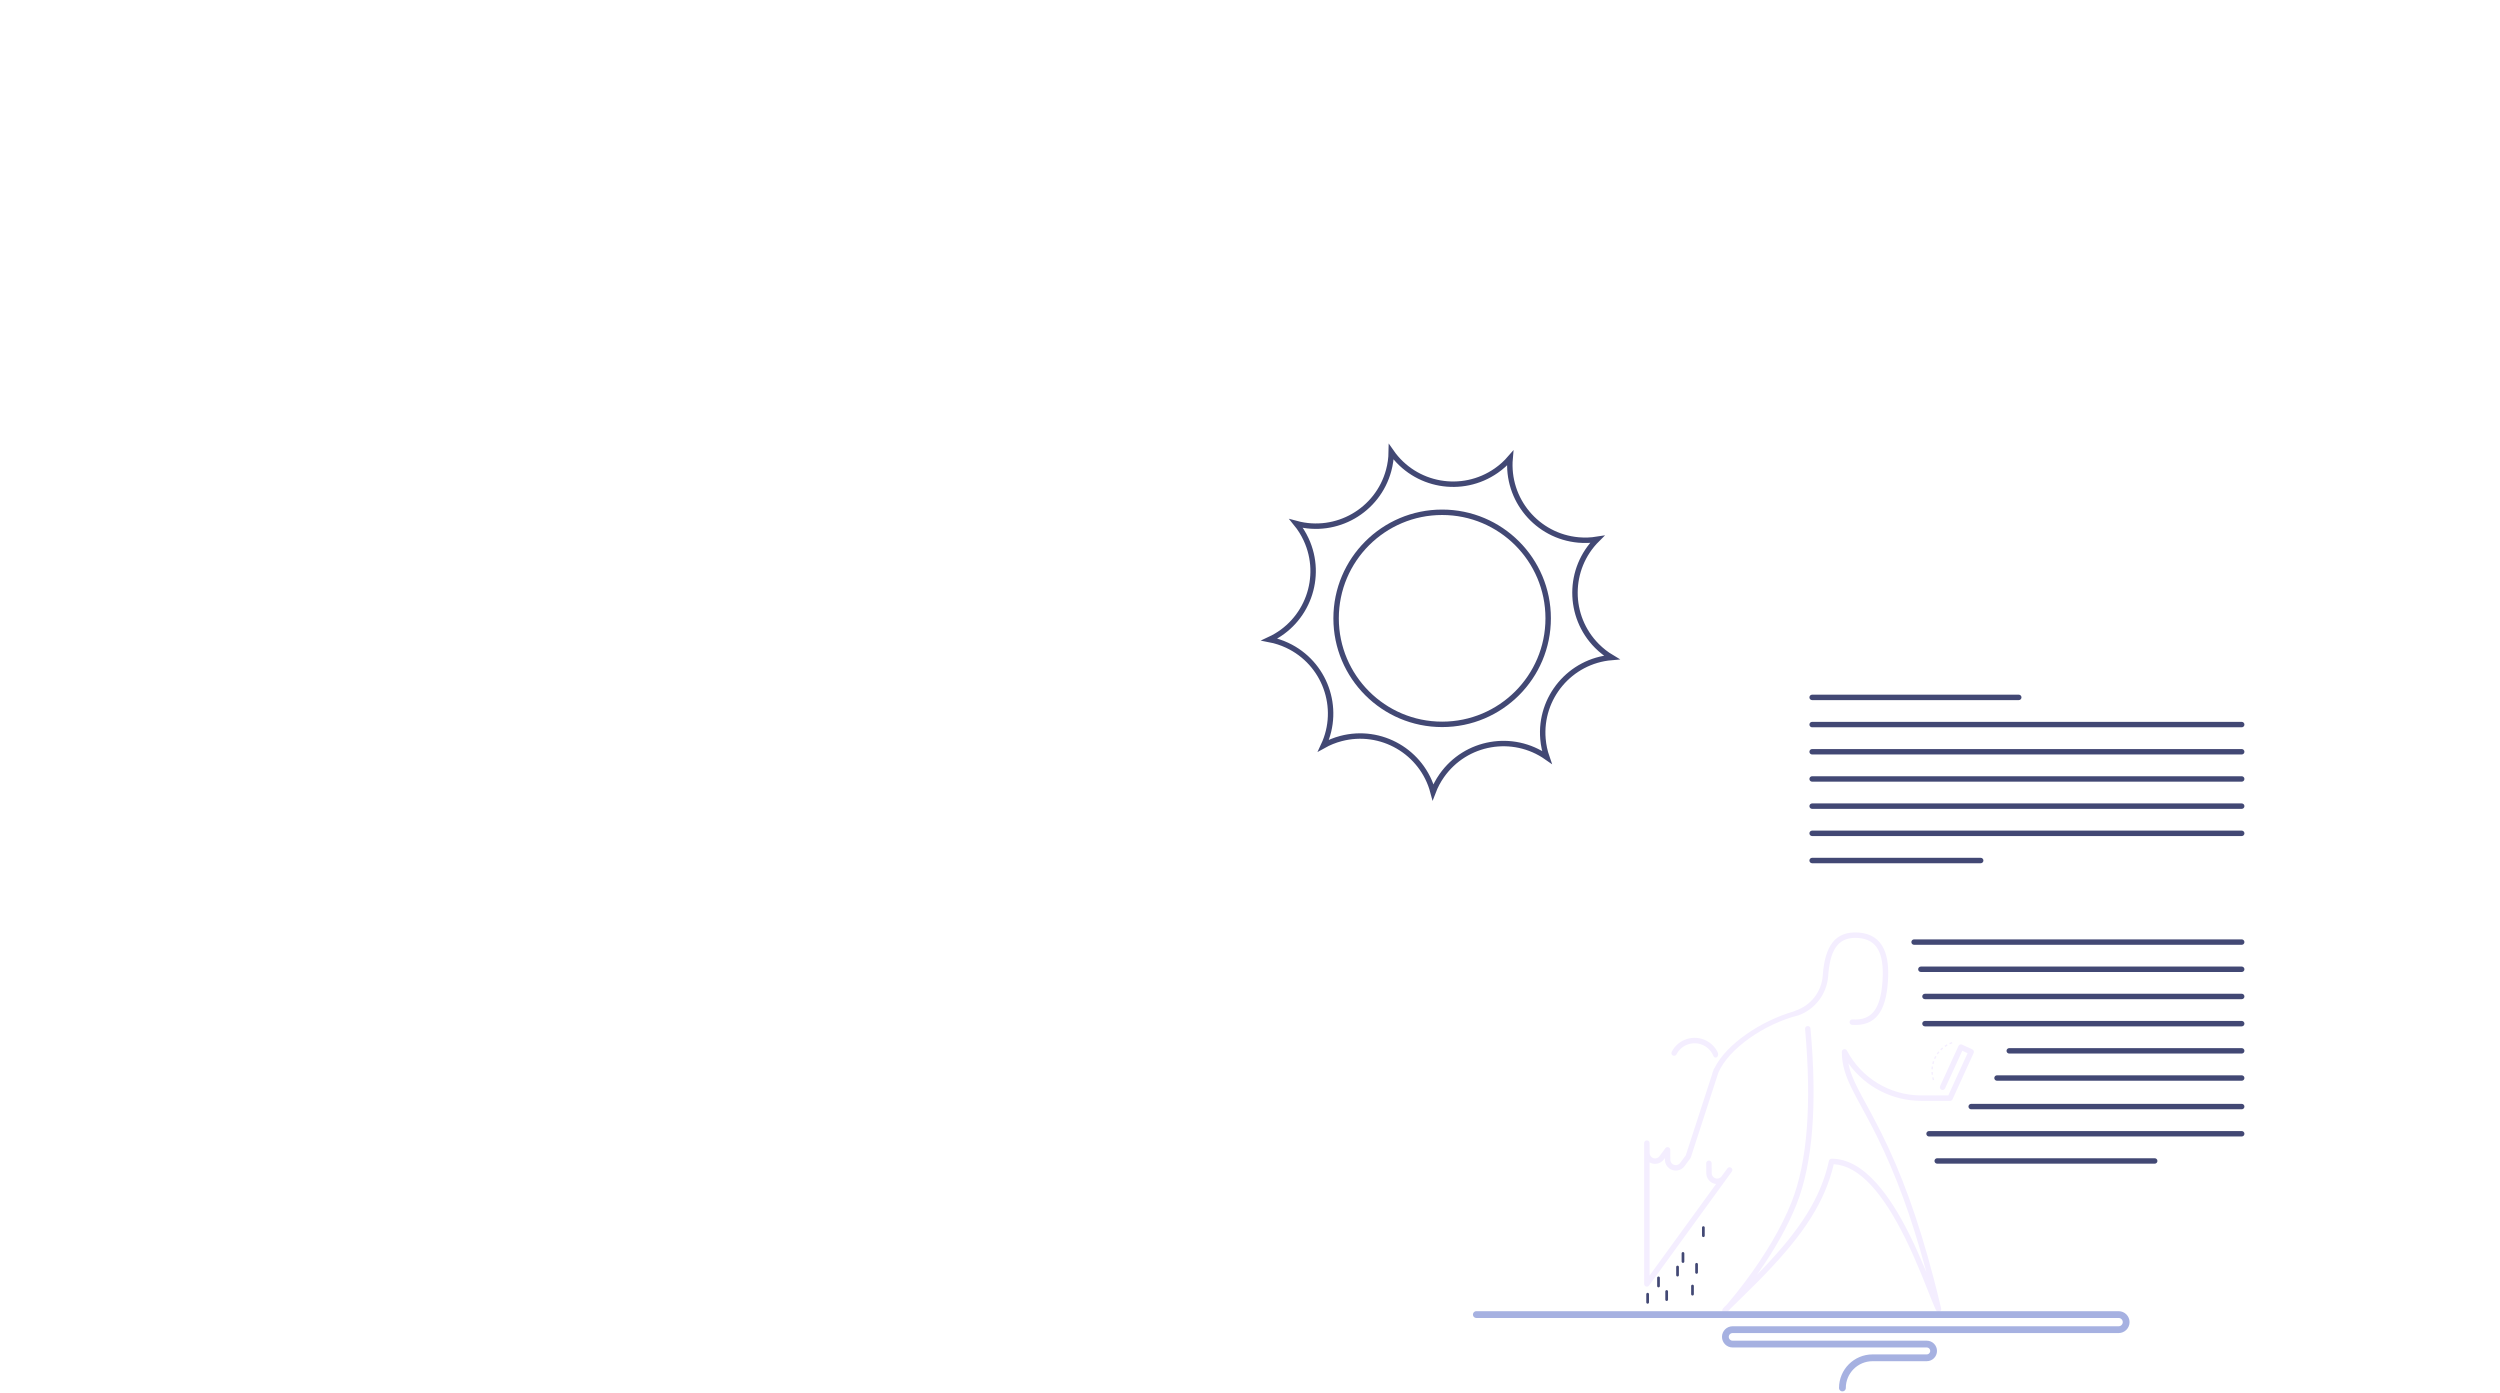
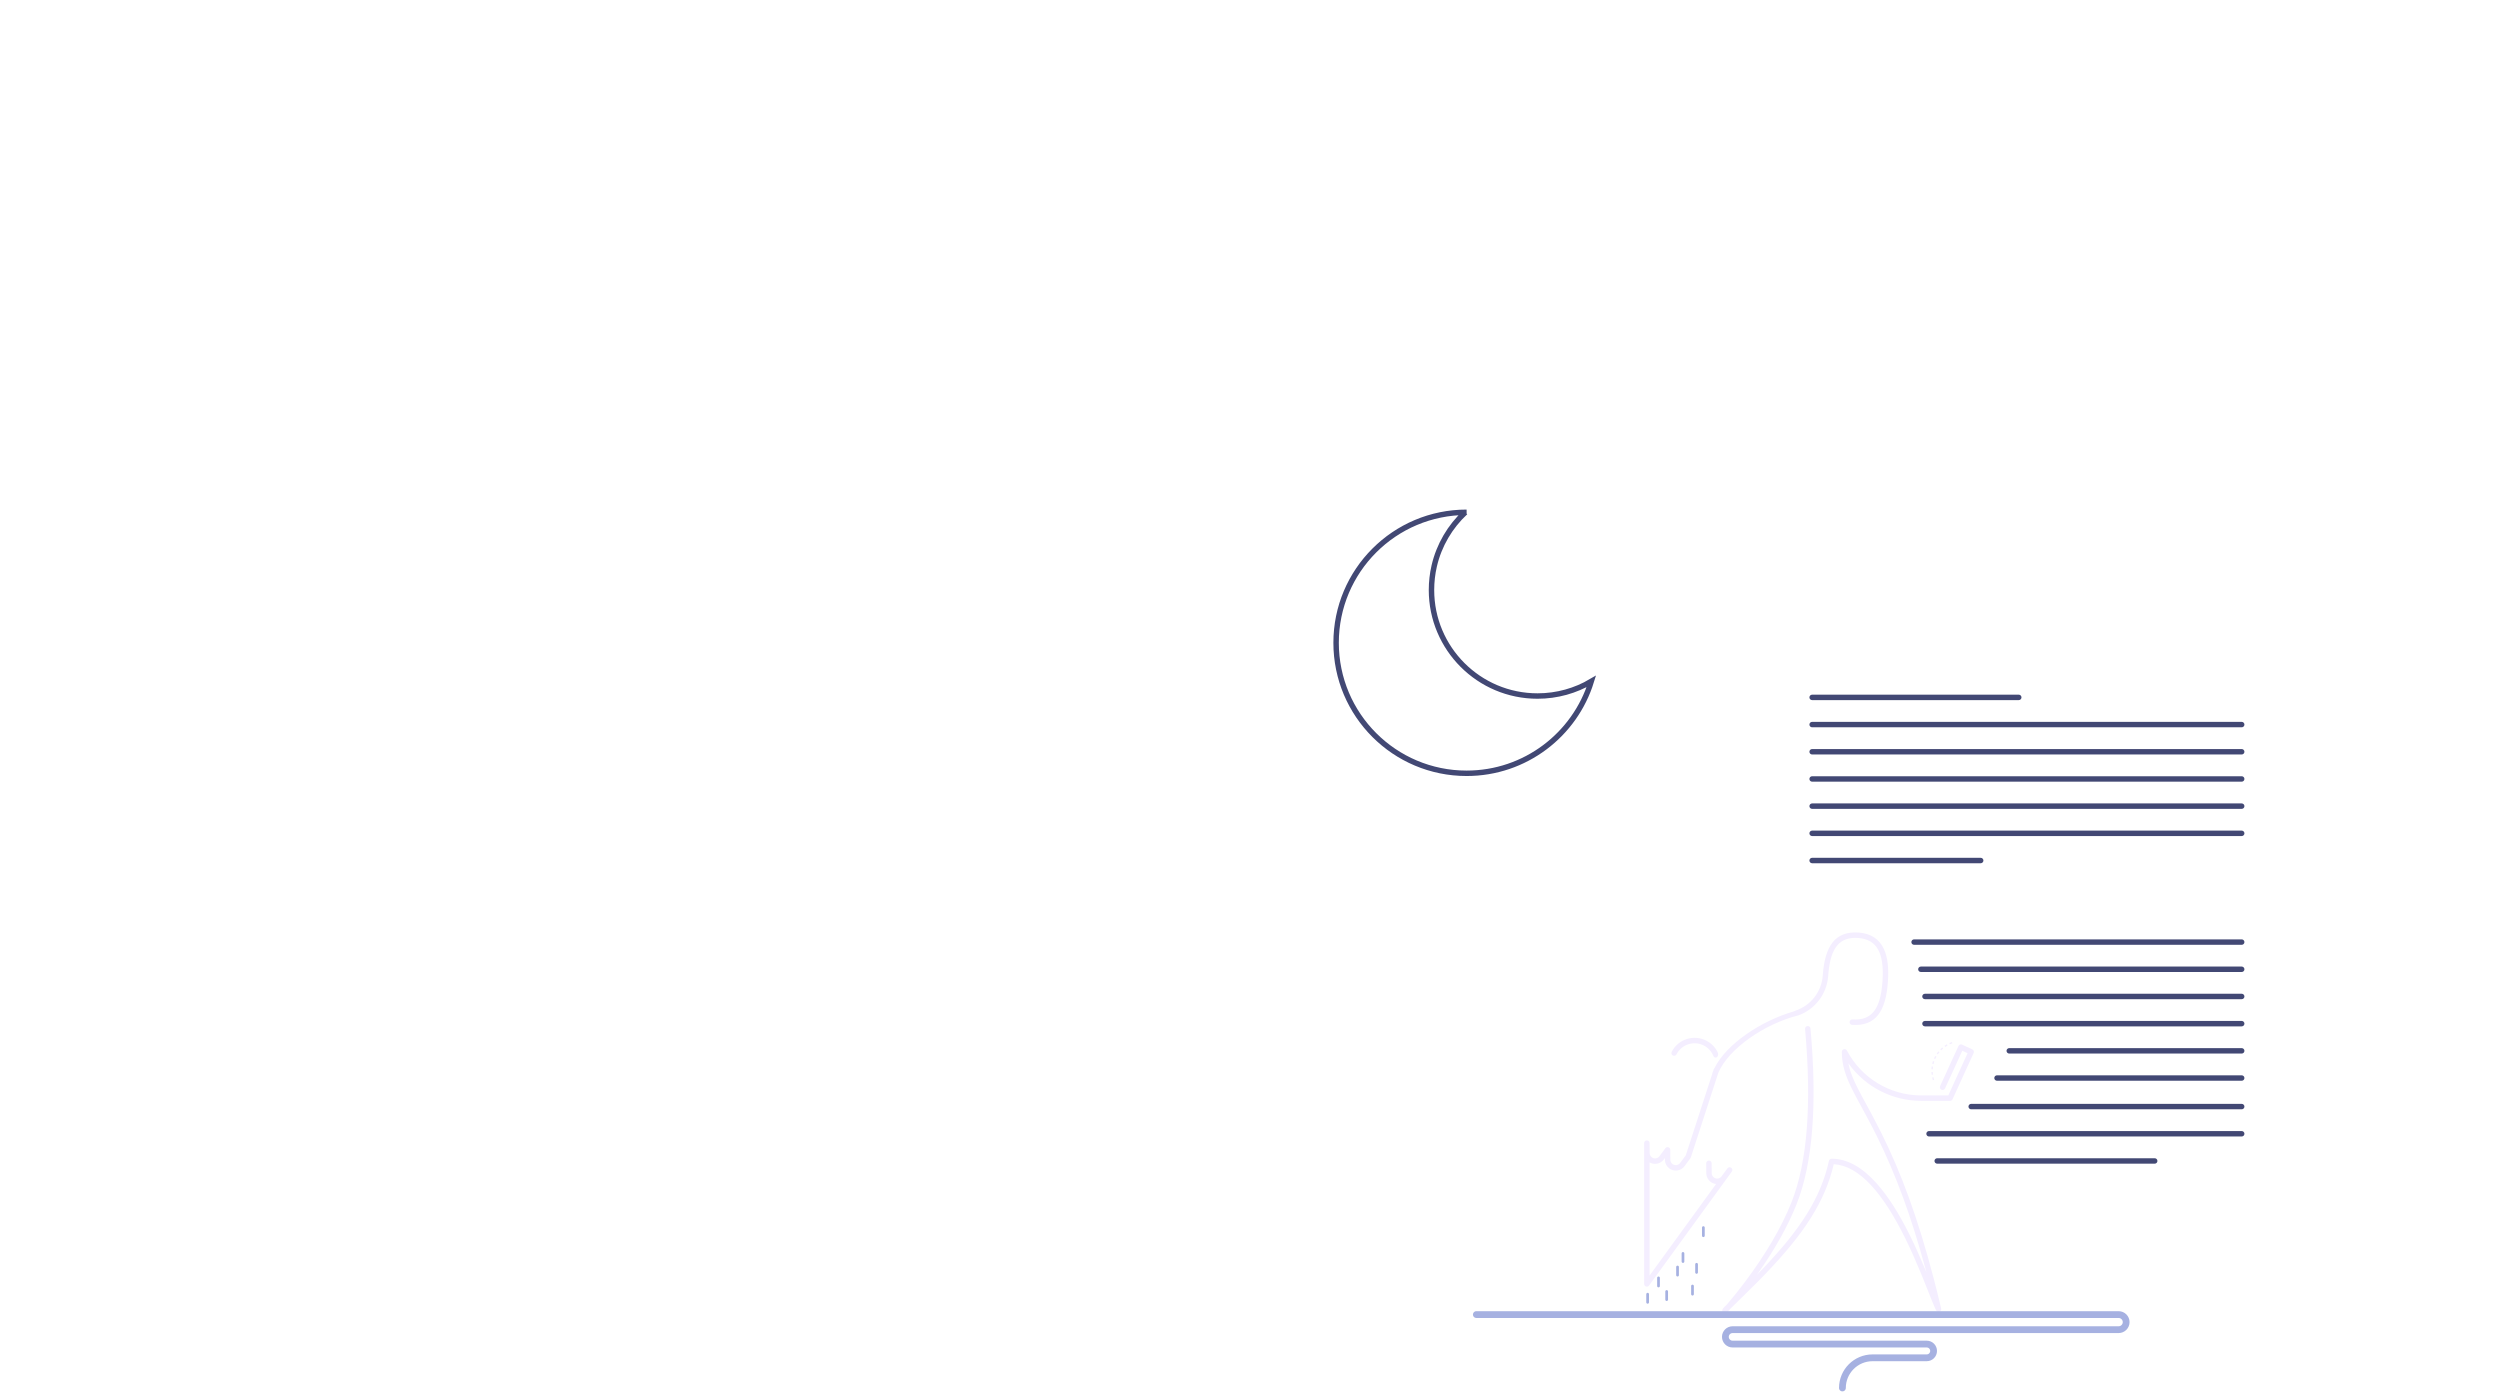
<svg xmlns="http://www.w3.org/2000/svg" width="1839px" height="1024px" viewBox="0 0 1839 1024" version="1.1">
  <g id="figure2-dark" stroke="none" stroke-width="1" fill="none" fill-rule="evenodd">
    <path d="M1331.8,756.563 C1336.834,812.568 1333.472,855.568 1321.653,885.605 C1315.126,902.193 1305.234,919.455 1293.465,936.225 L1292.37,937.773 L1293.339,936.779 L1295.203,934.853 L1296.906,933.079 C1324.458,904.208 1339.366,881.088 1345.377,853.909 C1345.58,852.992 1346.393,852.339 1347.333,852.339 C1358.891,852.339 1369.882,858.702 1380.396,870.428 C1388.885,879.894 1396.873,892.609 1404.641,908.209 L1405.137,909.208 C1409.001,917.039 1412.549,925 1416.367,934.22 L1417.113,936.031 L1416.838,935.006 C1405.758,893.948 1394.202,863.323 1380.952,836.467 L1380.519,835.592 C1378.405,831.332 1376.303,827.266 1373.928,822.812 L1366.036,808.216 L1365.078,806.416 L1364.427,805.175 L1363.77,803.909 C1360.355,797.279 1358.334,792.583 1356.915,787.798 C1355.529,783.123 1354.845,778.583 1354.845,773.759 C1354.845,771.669 1357.647,770.977 1358.621,772.827 C1369.19,792.897 1389.912,805.537 1412.567,805.788 L1413.254,805.792 L1433.184,805.791 L1447.35,774.734 L1443.466,772.922 L1430.784,800.619 C1430.346,801.576 1429.247,802.023 1428.274,801.666 L1428.129,801.606 C1427.171,801.168 1426.724,800.069 1427.082,799.097 L1427.141,798.952 L1440.663,769.422 C1441.104,768.46 1442.211,768.014 1443.186,768.38 L1443.332,768.441 L1450.843,771.945 C1451.792,772.387 1452.232,773.479 1451.878,774.446 L1451.819,774.59 L1436.294,808.624 C1435.991,809.29 1435.35,809.734 1434.628,809.79 L1434.472,809.796 L1413.254,809.796 C1392.018,809.796 1372.302,799.565 1360.049,782.69 L1359.644,782.125 C1359.887,783.385 1360.184,784.638 1360.537,785.901 L1360.756,786.661 L1360.982,787.402 L1361.225,788.163 L1361.488,788.95 C1363.064,793.553 1365.387,798.485 1369.251,805.732 L1376.245,818.654 L1377.465,820.931 C1379.657,825.043 1381.621,828.83 1383.575,832.743 L1384.108,833.813 C1398.384,862.581 1410.696,895.553 1422.516,940.782 C1424.344,947.777 1426.142,955.01 1427.908,962.492 C1428.457,964.818 1425.201,965.977 1424.156,963.827 L1423.862,963.211 L1423.502,962.426 L1422.98,961.246 C1422.431,959.982 1421.798,958.458 1421.035,956.574 L1415.531,942.778 L1414.583,940.433 L1413.618,938.064 L1412.586,935.561 C1408.83,926.497 1405.337,918.667 1401.544,910.979 C1384.944,877.34 1367.609,857.554 1349.058,856.397 L1348.919,856.389 L1348.898,856.484 C1342.394,884.055 1326.934,907.564 1298.957,936.728 L1295.123,940.688 L1292.546,943.311 C1288.639,947.263 1284.337,951.504 1277.681,957.99 L1273.077,962.47 L1272.184,963.479 L1271.614,964.109 L1271.277,964.473 C1271.119,964.644 1270.974,964.796 1270.846,964.929 L1270.52,965.259 C1270.278,965.495 1270.145,965.612 1269.911,965.749 L1269.837,965.802 L1269.773,965.842 C1269.622,965.923 1269.424,965.938 1268.555,966 L1268.124,965.842 C1267.523,965.608 1267.446,965.473 1266.984,964.665 L1266.913,964.262 C1266.856,963.916 1266.868,963.855 1266.922,963.595 L1267.032,963.245 L1267.065,963.16 C1267.071,963.148 1267.077,963.136 1267.083,963.124 L1267.216,962.889 L1267.241,962.85 C1267.346,962.689 1267.514,962.468 1267.756,962.17 L1268.176,961.663 L1268.313,961.516 L1270.174,959.707 L1270.588,959.233 L1271.415,958.274 C1274.918,954.19 1279.104,948.984 1283.414,943.247 L1283.932,942.556 C1298.275,923.364 1310.41,903.238 1317.925,884.14 C1329.476,854.782 1332.793,812.362 1327.81,756.921 C1327.711,755.82 1328.524,754.847 1329.626,754.748 C1330.728,754.649 1331.701,755.461 1331.8,756.563 Z M1367.157,685.983 C1376.237,686.618 1382.397,690.803 1385.779,698.076 C1388.605,704.152 1389.445,712.188 1388.737,722.309 C1387.218,744.019 1379.629,755.09 1362.406,753.887 C1361.302,753.81 1360.47,752.853 1360.547,751.75 C1360.624,750.647 1361.582,749.815 1362.685,749.892 C1377.132,750.902 1383.355,741.824 1384.74,722.03 L1384.817,720.825 C1385.953,701.339 1380.853,690.954 1366.877,689.977 C1353.002,689.008 1346.713,697.343 1345.01,715.539 L1344.912,716.665 L1344.788,718.289 C1343.704,731.286 1335.152,742.452 1322.92,746.908 C1322.5,747 1322.864,746.907 1322.5,747 C1297.673,753.339 1271.562,771.436 1264.007,789.104 L1243.769,851.389 C1243.719,851.542 1243.651,851.689 1243.566,851.825 L1243.476,851.959 L1239.142,857.83 C1236.518,861.385 1231.509,862.139 1227.954,859.515 C1226.006,858.077 1224.818,855.838 1224.713,853.43 L1224.706,853.14 L1224.696,851.842 L1223.925,852.886 C1221.502,856.167 1217.048,857.062 1213.582,855.117 L1213.432,855.029 L1213.429,938.293 L1262.366,870.93 L1262.206,870.914 C1260.946,870.768 1259.705,870.319 1258.595,869.551 L1258.388,869.404 C1256.44,867.966 1255.252,865.727 1255.147,863.318 L1255.139,863.028 L1255.084,855.73 C1255.076,854.626 1255.964,853.724 1257.069,853.715 C1258.121,853.707 1258.989,854.513 1259.077,855.544 L1259.084,855.7 L1259.139,862.998 C1259.149,864.257 1259.751,865.438 1260.764,866.186 C1262.485,867.457 1264.889,867.142 1266.231,865.506 L1266.357,865.343 L1270.692,859.472 C1272.239,857.376 1275.355,859.595 1274.005,861.708 L1273.919,861.835 L1213.047,945.625 C1211.943,947.145 1209.578,946.434 1209.436,944.623 L1209.429,944.45 L1209.433,840.882 C1209.433,838.278 1213.258,838.212 1213.427,840.714 L1213.433,840.867 L1213.489,848.165 C1213.498,849.424 1214.1,850.605 1215.113,851.353 C1216.835,852.624 1219.239,852.31 1220.58,850.673 L1220.707,850.51 L1225.041,844.639 C1226.148,843.139 1228.488,843.843 1228.642,845.64 L1228.65,845.811 L1228.705,853.109 C1228.715,854.368 1229.317,855.549 1230.33,856.297 C1232.051,857.568 1234.456,857.254 1235.797,855.617 L1235.923,855.455 L1240.066,849.842 L1259.5,790.029 C1259.496,789.791 1259.535,789.549 1259.622,789.313 C1259.817,788.78 1260.027,788.247 1260.251,787.714 L1260.669,786.432 C1260.784,786.08 1260.986,785.781 1261.245,785.552 C1269.968,767.966 1295.422,750.934 1319.5,744 C1320.162,743.755 1320.5,743.5 1320.771,743.417 C1331.942,739.695 1339.806,729.684 1340.793,717.984 L1340.873,716.913 C1342.498,695.631 1350.106,684.792 1367.157,685.983 Z" id="Shape" fill="#F4EEFF" fill-rule="nonzero" />
    <path d="M1436,767 C1425.259,770.675 1419.125,781.966 1421.89,792.977 L1422.649,796 L1422.649,796" id="light" stroke="#F4EEFF" stroke-dasharray="2,2" />
    <path d="M1086,967 L1558.449,967 C1561.515,967 1564,969.485 1564,972.551 C1564,975.617 1561.515,978.103 1558.449,978.103 L1274.491,978.103 C1271.564,978.103 1269.192,980.475 1269.192,983.402 C1269.192,986.328 1271.564,988.701 1274.491,988.701 L1417.305,988.701 C1420.092,988.701 1422.352,990.96 1422.352,993.748 C1422.352,996.535 1420.092,998.794 1417.305,998.794 L1377.487,998.794 C1365.223,998.794 1355.282,1008.736 1355.282,1021 L1355.282,1021 L1355.282,1021" id="ground" stroke="#A6B1E1" stroke-width="5" stroke-linecap="round" stroke-linejoin="round" />
    <path d="M1262.346,763.23 C1263.444,763.365 1264.225,764.364 1264.09,765.461 C1262.813,775.819 1253.378,783.181 1243.014,781.906 C1238.975,781.409 1235.337,779.653 1232.503,777.039 C1229.401,774.177 1232.284,770.947 1234.283,773.151 C1236.622,775.73 1239.855,777.483 1243.504,777.932 C1251.671,778.937 1259.108,773.135 1260.113,764.972 C1260.248,763.875 1261.248,763.094 1262.346,763.23 Z" id="Path" fill="#F4EEFF" fill-rule="nonzero" transform="translate(1247.622, 772.632) rotate(-160) translate(-1247.622, -772.632) " />
-     <circle id="Oval" stroke="#424874" stroke-width="4" cx="1060.838" cy="454.838" r="78" />
-     <path d="M1017.06,575.119 L1017.06,575.119 L1017.06,575.119 C1018.194,544.508 994.298,518.774 963.688,517.64 C959.089,517.469 954.486,517.872 949.987,518.838 L949.987,518.838 L949.987,518.838 C970.532,496.118 968.769,461.045 946.049,440.5 C942.635,437.413 938.851,434.763 934.783,432.611 L934.783,432.611 L934.783,432.611 C965.125,428.413 986.319,400.412 982.121,370.069 C981.49,365.51 980.294,361.048 978.561,356.785 L978.561,356.785 L978.561,356.785 C1004.504,373.072 1038.738,365.245 1055.026,339.303 C1057.473,335.405 1059.425,331.218 1060.838,326.838 L1060.838,326.838 L1060.838,326.838 C1070.242,355.991 1101.498,372 1130.65,362.597 C1135.03,361.184 1139.217,359.232 1143.115,356.785 L1143.115,356.785 L1143.115,356.785 C1131.58,385.161 1145.232,417.516 1173.609,429.052 C1177.872,430.785 1182.335,431.98 1186.894,432.611 L1186.894,432.611 L1186.894,432.611 C1159.817,446.934 1149.478,480.496 1163.801,507.572 C1165.953,511.64 1168.603,515.425 1171.689,518.838 L1171.689,518.838 L1171.689,518.838 C1141.741,512.406 1112.248,531.469 1105.815,561.418 C1104.849,565.918 1104.446,570.52 1104.617,575.119 L1104.617,575.119 L1104.617,575.119 C1085.809,550.941 1050.963,546.587 1026.785,565.394 C1023.152,568.22 1019.885,571.486 1017.06,575.119 Z" id="Star" stroke="#424874" stroke-width="4" transform="translate(1060.838, 454.8382) rotate(23) translate(-1060.838, -454.8382) " />
+     <path d="M1053,434 C1053,477.078 1087.922,512 1131,512 C1145.443,512 1158.969,508.075 1170.569,501.232 C1158.464,540.389 1121.973,568.838 1078.838,568.838 C1025.819,568.838 982.838,525.858 982.838,472.838 C982.838,419.819 1025.819,376.838 1078.838,376.838 L1077.922,376.844 C1066.708,387.263 1058.565,400.942 1055,416.373 C1053.692,422.037 1053,427.938 1053,434 Z" id="Path" stroke="#424874" stroke-width="4" />
    <path d="M1585,852 C1586.105,852 1587,852.895 1587,854 C1587,855.105 1586.105,856 1585,856 L1425,856 C1423.895,856 1423,855.105 1423,854 C1423,852.895 1423.895,852 1425,852 L1585,852 Z M1649,832 C1650.105,832 1651,832.895 1651,834 C1651,835.105 1650.105,836 1649,836 L1419,836 C1417.895,836 1417,835.105 1417,834 C1417,832.895 1417.895,832 1419,832 L1649,832 Z M1649,812 C1650.105,812 1651,812.895 1651,814 C1651,815.105 1650.105,816 1649,816 L1450,816 C1448.895,816 1448,815.105 1448,814 C1448,812.895 1448.895,812 1450,812 L1649,812 Z M1649,791 C1650.105,791 1651,791.895 1651,793 C1651,794.105 1650.105,795 1649,795 L1469,795 C1467.895,795 1467,794.105 1467,793 C1467,791.895 1467.895,791 1469,791 L1649,791 Z M1649,771 C1650.105,771 1651,771.895 1651,773 C1651,774.105 1650.105,775 1649,775 L1478,775 C1476.895,775 1476,774.105 1476,773 C1476,771.895 1476.895,771 1478,771 L1649,771 Z M1649,751 C1650.105,751 1651,751.895 1651,753 C1651,754.105 1650.105,755 1649,755 L1416,755 C1414.895,755 1414,754.105 1414,753 C1414,751.895 1414.895,751 1416,751 L1649,751 Z M1649,731 C1650.105,731 1651,731.895 1651,733 C1651,734.105 1650.105,735 1649,735 L1416,735 C1414.895,735 1414,734.105 1414,733 C1414,731.895 1414.895,731 1416,731 L1649,731 Z M1649,711 C1650.105,711 1651,711.895 1651,713 C1651,714.105 1650.105,715 1649,715 L1413,715 C1411.895,715 1411,714.105 1411,713 C1411,711.895 1411.895,711 1413,711 L1649,711 Z M1649,691 C1650.105,691 1651,691.895 1651,693 C1651,694.105 1650.105,695 1649,695 L1408,695 C1406.895,695 1406,694.105 1406,693 C1406,691.895 1406.895,691 1408,691 L1649,691 Z M1457,631 C1458.105,631 1459,631.895 1459,633 C1459,634.105 1458.105,635 1457,635 L1333,635 C1331.895,635 1331,634.105 1331,633 C1331,631.895 1331.895,631 1333,631 L1457,631 Z M1649,611 C1650.105,611 1651,611.895 1651,613 C1651,614.105 1650.105,615 1649,615 L1333,615 C1331.895,615 1331,614.105 1331,613 C1331,611.895 1331.895,611 1333,611 L1649,611 Z M1649,591 C1650.105,591 1651,591.895 1651,593 C1651,594.105 1650.105,595 1649,595 L1333,595 C1331.895,595 1331,594.105 1331,593 C1331,591.895 1331.895,591 1333,591 L1649,591 Z M1649,571 C1650.105,571 1651,571.895 1651,573 C1651,574.105 1650.105,575 1649,575 L1333,575 C1331.895,575 1331,574.105 1331,573 C1331,571.895 1331.895,571 1333,571 L1649,571 Z M1649,551 C1650.105,551 1651,551.895 1651,553 C1651,554.105 1650.105,555 1649,555 L1333,555 C1331.895,555 1331,554.105 1331,553 C1331,551.895 1331.895,551 1333,551 L1649,551 Z M1649,531 C1650.105,531 1651,531.895 1651,533 C1651,534.105 1650.105,535 1649,535 L1333,535 C1331.895,535 1331,534.105 1331,533 C1331,531.895 1331.895,531 1333,531 L1649,531 Z M1485,511 C1486.105,511 1487,511.895 1487,513 C1487,514.105 1486.105,515 1485,515 L1333,515 C1331.895,515 1331,514.105 1331,513 C1331,511.895 1331.895,511 1333,511 L1485,511 Z" id="Combined-Shape" fill="#424874" />
-     <path d="M1212,951 C1212.552,951 1213,951.448 1213,952 L1213,958 C1213,958.552 1212.552,959 1212,959 C1211.448,959 1211,958.552 1211,958 L1211,952 C1211,951.448 1211.448,951 1212,951 Z M1226,949 C1226.552,949 1227,949.448 1227,950 L1227,956 C1227,956.552 1226.552,957 1226,957 C1225.448,957 1225,956.552 1225,956 L1225,950 C1225,949.448 1225.448,949 1226,949 Z M1245,945 C1245.552,945 1246,945.448 1246,946 L1246,952 C1246,952.552 1245.552,953 1245,953 C1244.448,953 1244,952.552 1244,952 L1244,946 C1244,945.448 1244.448,945 1245,945 Z M1220,939 C1220.552,939 1221,939.448 1221,940 L1221,946 C1221,946.552 1220.552,947 1220,947 C1219.448,947 1219,946.552 1219,946 L1219,940 C1219,939.448 1219.448,939 1220,939 Z M1234,931 C1234.552,931 1235,931.448 1235,932 L1235,938 C1235,938.552 1234.552,939 1234,939 C1233.448,939 1233,938.552 1233,938 L1233,932 C1233,931.448 1233.448,931 1234,931 Z M1248,929 C1248.552,929 1249,929.448 1249,930 L1249,936 C1249,936.552 1248.552,937 1248,937 C1247.448,937 1247,936.552 1247,936 L1247,930 C1247,929.448 1247.448,929 1248,929 Z M1238,921 C1238.552,921 1239,921.448 1239,922 L1239,928 C1239,928.552 1238.552,929 1238,929 C1237.448,929 1237,928.552 1237,928 L1237,922 C1237,921.448 1237.448,921 1238,921 Z M1253,902 C1253.552,902 1254,902.448 1254,903 L1254,909 C1254,909.552 1253.552,910 1253,910 C1252.448,910 1252,909.552 1252,909 L1252,903 C1252,902.448 1252.448,902 1253,902 Z" id="Combined-Shape" fill="#424874" />
+     <path d="M1212,951 C1212.552,951 1213,951.448 1213,952 L1213,958 C1213,958.552 1212.552,959 1212,959 C1211.448,959 1211,958.552 1211,958 L1211,952 C1211,951.448 1211.448,951 1212,951 Z M1226,949 C1226.552,949 1227,949.448 1227,950 L1227,956 C1227,956.552 1226.552,957 1226,957 C1225.448,957 1225,956.552 1225,956 L1225,950 C1225,949.448 1225.448,949 1226,949 Z M1245,945 C1245.552,945 1246,945.448 1246,946 L1246,952 C1246,952.552 1245.552,953 1245,953 C1244.448,953 1244,952.552 1244,952 L1244,946 C1244,945.448 1244.448,945 1245,945 Z M1220,939 C1220.552,939 1221,939.448 1221,940 L1221,946 C1221,946.552 1220.552,947 1220,947 C1219.448,947 1219,946.552 1219,946 L1219,940 C1219,939.448 1219.448,939 1220,939 Z M1234,931 C1234.552,931 1235,931.448 1235,932 L1235,938 C1235,938.552 1234.552,939 1234,939 C1233.448,939 1233,938.552 1233,938 L1233,932 C1233,931.448 1233.448,931 1234,931 Z M1248,929 C1248.552,929 1249,929.448 1249,930 L1249,936 C1249,936.552 1248.552,937 1248,937 C1247.448,937 1247,936.552 1247,936 L1247,930 C1247,929.448 1247.448,929 1248,929 Z M1238,921 C1238.552,921 1239,921.448 1239,922 L1239,928 C1239,928.552 1238.552,929 1238,929 C1237.448,929 1237,928.552 1237,928 L1237,922 C1237,921.448 1237.448,921 1238,921 Z M1253,902 C1253.552,902 1254,902.448 1254,903 L1254,909 C1254,909.552 1253.552,910 1253,910 C1252.448,910 1252,909.552 1252,909 L1252,903 C1252,902.448 1252.448,902 1253,902 Z" id="Combined-Shape" fill="#A6B1E1" />
  </g>
</svg>
